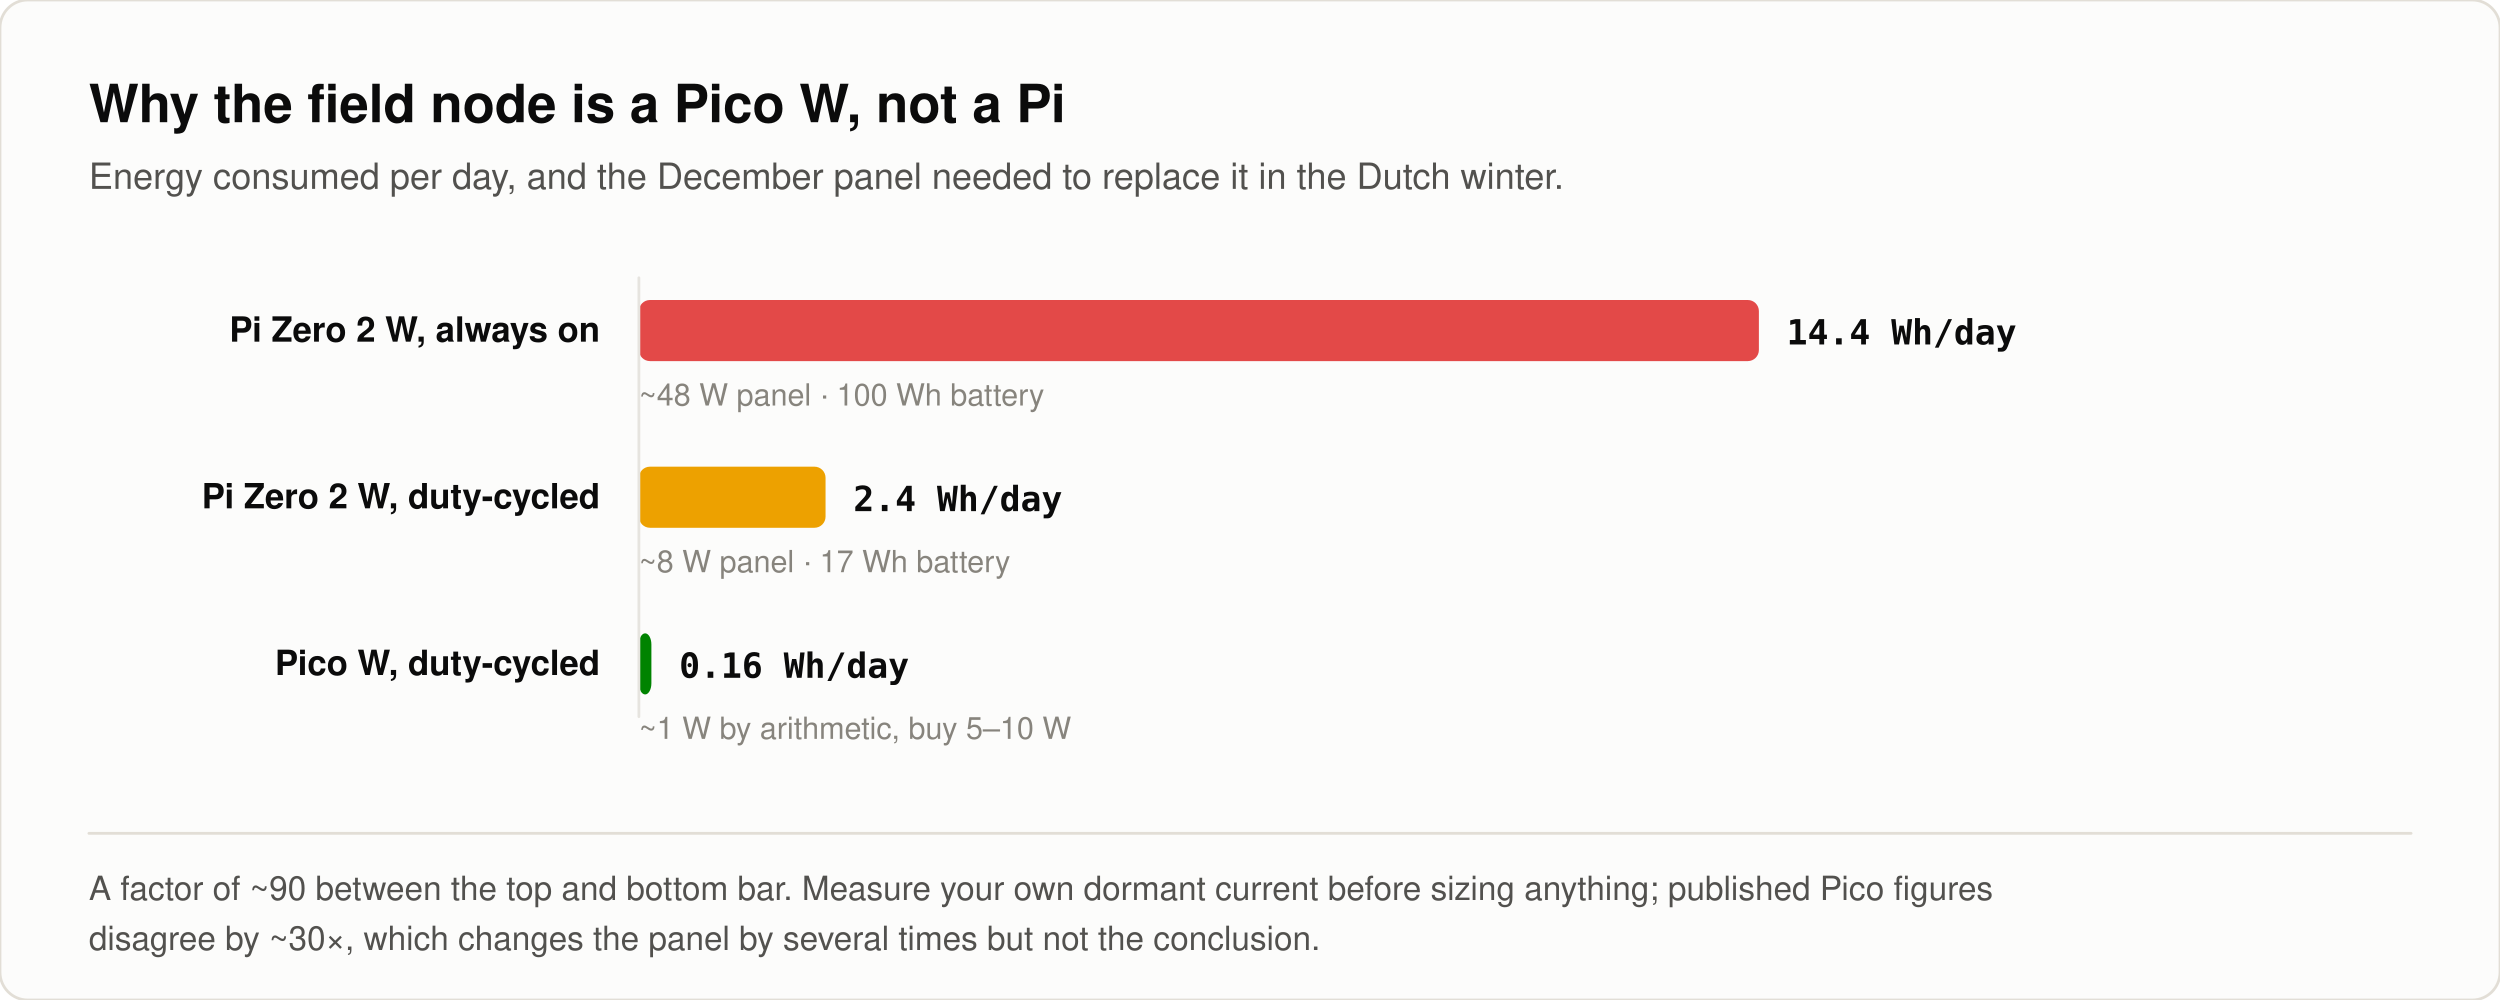
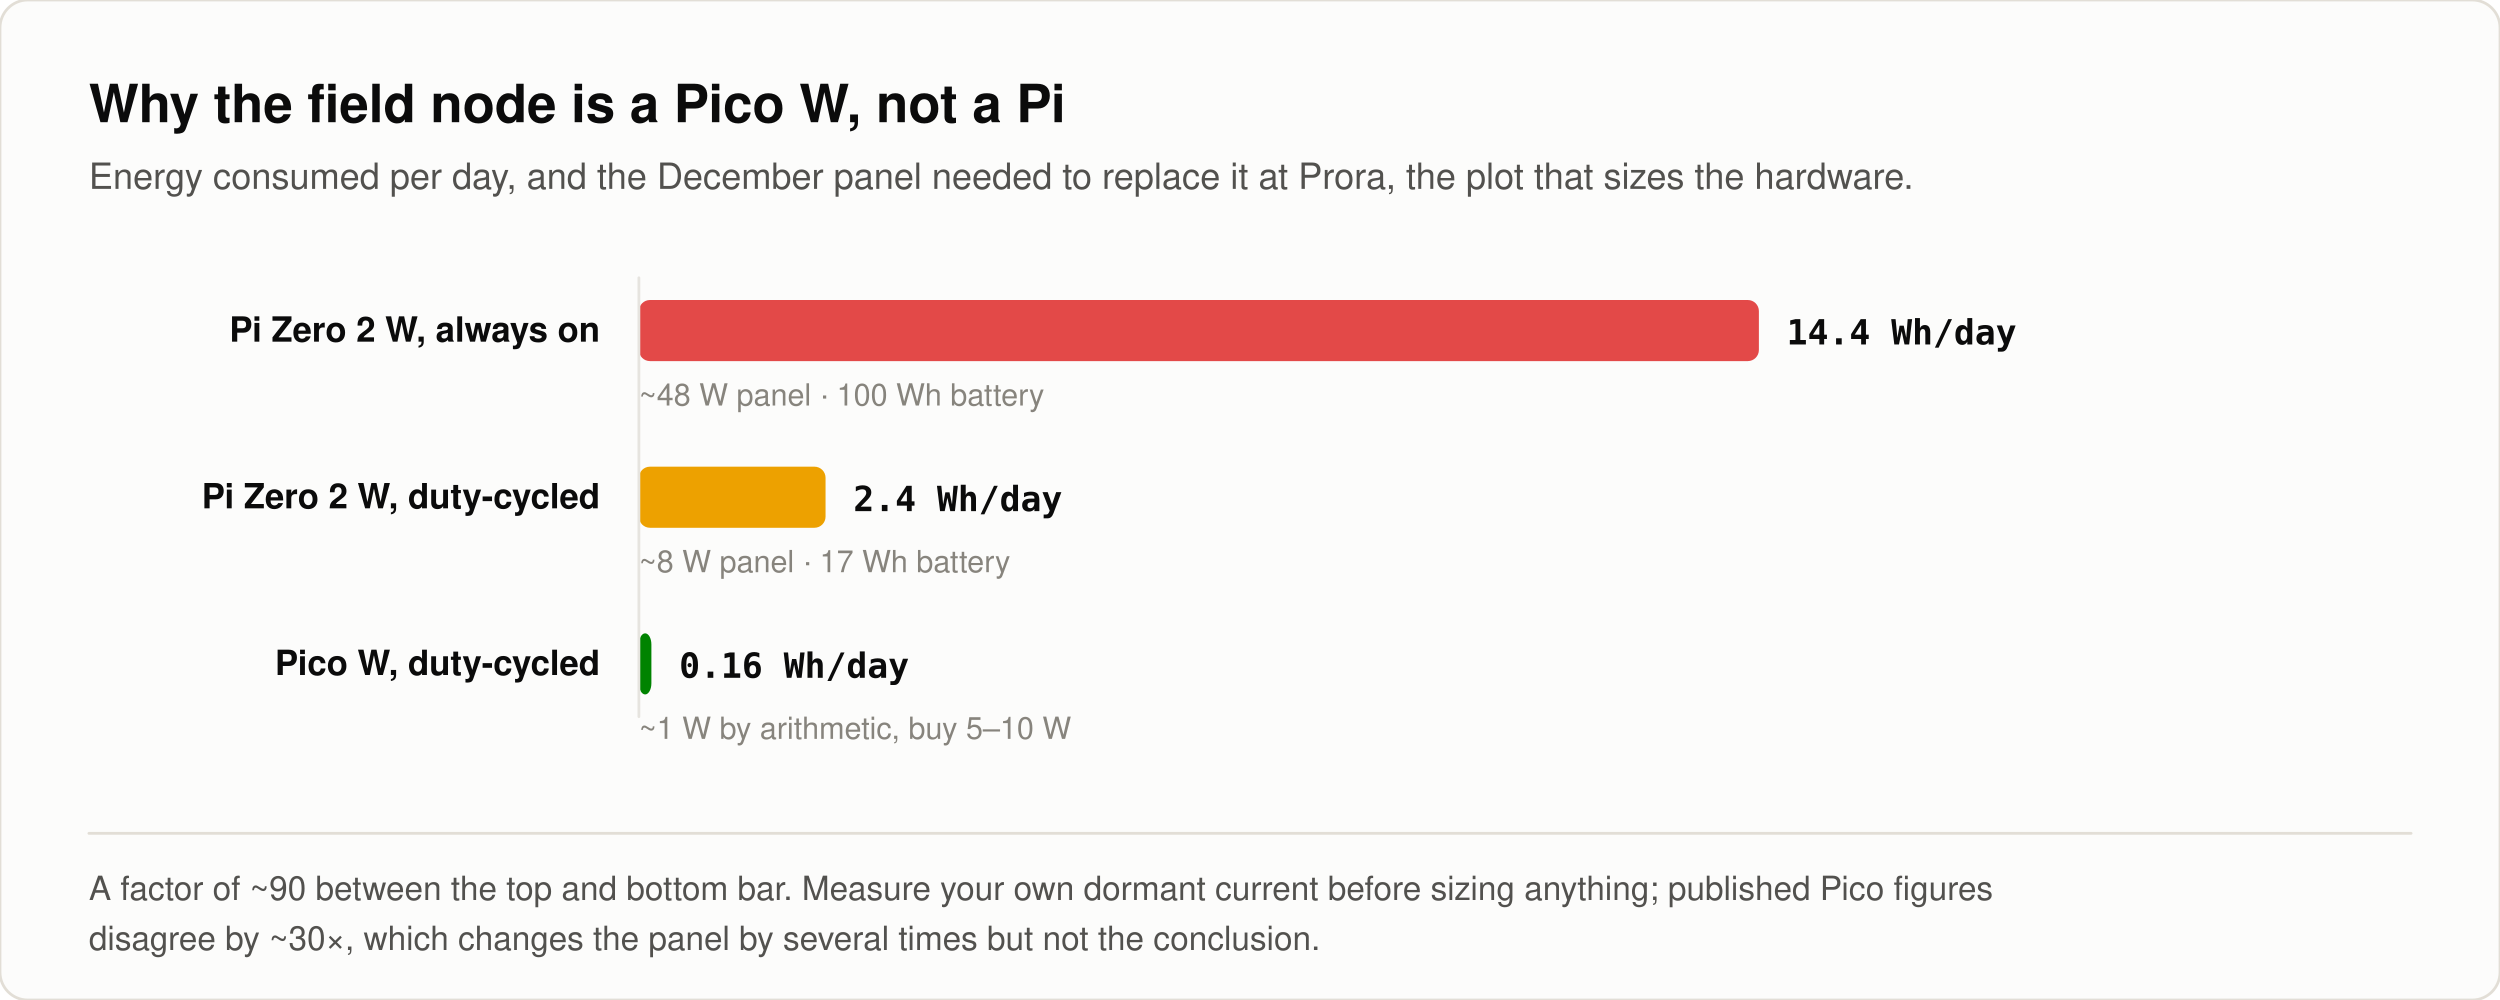
<svg xmlns="http://www.w3.org/2000/svg" viewBox="0 0 900 360" width="900" height="360" role="img" aria-label="Daily energy budget: Pi versus Pico">
  <rect x="0.0" y="0.0" width="900.0" height="360.0" rx="10" fill="#fcfcfb" stroke="#e2ded6" stroke-width="1" />
  <text x="32.0" y="44.0" font-family="Helvetica, Arial, sans-serif" font-size="19" font-weight="bold" fill="#0b0b0b" text-anchor="start">Why the field node is a Pico W, not a Pi</text>
-   <text x="32.0" y="68.0" font-family="Helvetica, Arial, sans-serif" font-size="13" font-weight="normal" fill="#52514e" text-anchor="start">Energy consumed per day, and the December panel needed to replace it in the Dutch winter.</text>
+   <text x="32.0" y="68.0" font-family="Helvetica, Arial, sans-serif" font-size="13" font-weight="normal" fill="#52514e" text-anchor="start">Energy consumed per day, and the December panel needed to replace it at Prora, the plot that sizes the hardware.</text>
  <text x="216.0" y="123.0" font-family="Helvetica, Arial, sans-serif" font-size="12.5" font-weight="bold" fill="#0b0b0b" text-anchor="end">Pi Zero 2 W, always on</text>
  <rect x="230.0" y="108.0" width="403.2" height="22.0" rx="4" fill="#e34948" />
  <text x="643.2" y="124.0" font-family="ui-monospace, SFMono-Regular, Menlo, Consolas, monospace" font-size="12.5" font-weight="bold" fill="#0b0b0b" text-anchor="start">14.4 Wh/day</text>
  <text x="230.0" y="146.0" font-family="Helvetica, Arial, sans-serif" font-size="11" font-weight="normal" fill="#87847d" text-anchor="start">~48 W panel · 100 Wh battery</text>
  <text x="216.0" y="183.0" font-family="Helvetica, Arial, sans-serif" font-size="12.5" font-weight="bold" fill="#0b0b0b" text-anchor="end">Pi Zero 2 W, duty-cycled</text>
  <rect x="230.0" y="168.0" width="67.2" height="22.0" rx="4" fill="#eda100" />
  <text x="307.2" y="184.0" font-family="ui-monospace, SFMono-Regular, Menlo, Consolas, monospace" font-size="12.5" font-weight="bold" fill="#0b0b0b" text-anchor="start">2.4 Wh/day</text>
  <text x="230.0" y="206.0" font-family="Helvetica, Arial, sans-serif" font-size="11" font-weight="normal" fill="#87847d" text-anchor="start">~8 W panel · 17 Wh battery</text>
  <text x="216.0" y="243.0" font-family="Helvetica, Arial, sans-serif" font-size="12.5" font-weight="bold" fill="#0b0b0b" text-anchor="end">Pico W, duty-cycled</text>
  <rect x="230.0" y="228.0" width="4.5" height="22.0" rx="4" fill="#008300" />
  <text x="244.5" y="244.0" font-family="ui-monospace, SFMono-Regular, Menlo, Consolas, monospace" font-size="12.5" font-weight="bold" fill="#0b0b0b" text-anchor="start">0.16 Wh/day</text>
  <text x="230.0" y="266.0" font-family="Helvetica, Arial, sans-serif" font-size="11" font-weight="normal" fill="#87847d" text-anchor="start">~1 W by arithmetic, buy 5–10 W</text>
  <line x1="230.0" y1="100.0" x2="230.0" y2="258.0" stroke="#e6e4df" stroke-width="1" stroke-linecap="round" />
  <line x1="32.0" y1="300.0" x2="868.0" y2="300.0" stroke="#e2ded6" stroke-width="1" stroke-linecap="round" />
  <text x="32.0" y="324.0" font-family="Helvetica, Arial, sans-serif" font-size="12" font-weight="normal" fill="#52514e" text-anchor="start">A factor of ~90 between the top and bottom bar. Measure your own dormant current before sizing anything; published Pico figures</text>
  <text x="32.0" y="342.0" font-family="Helvetica, Arial, sans-serif" font-size="12" font-weight="normal" fill="#52514e" text-anchor="start">disagree by ~30×, which changes the panel by several times but not the conclusion.</text>
</svg>
